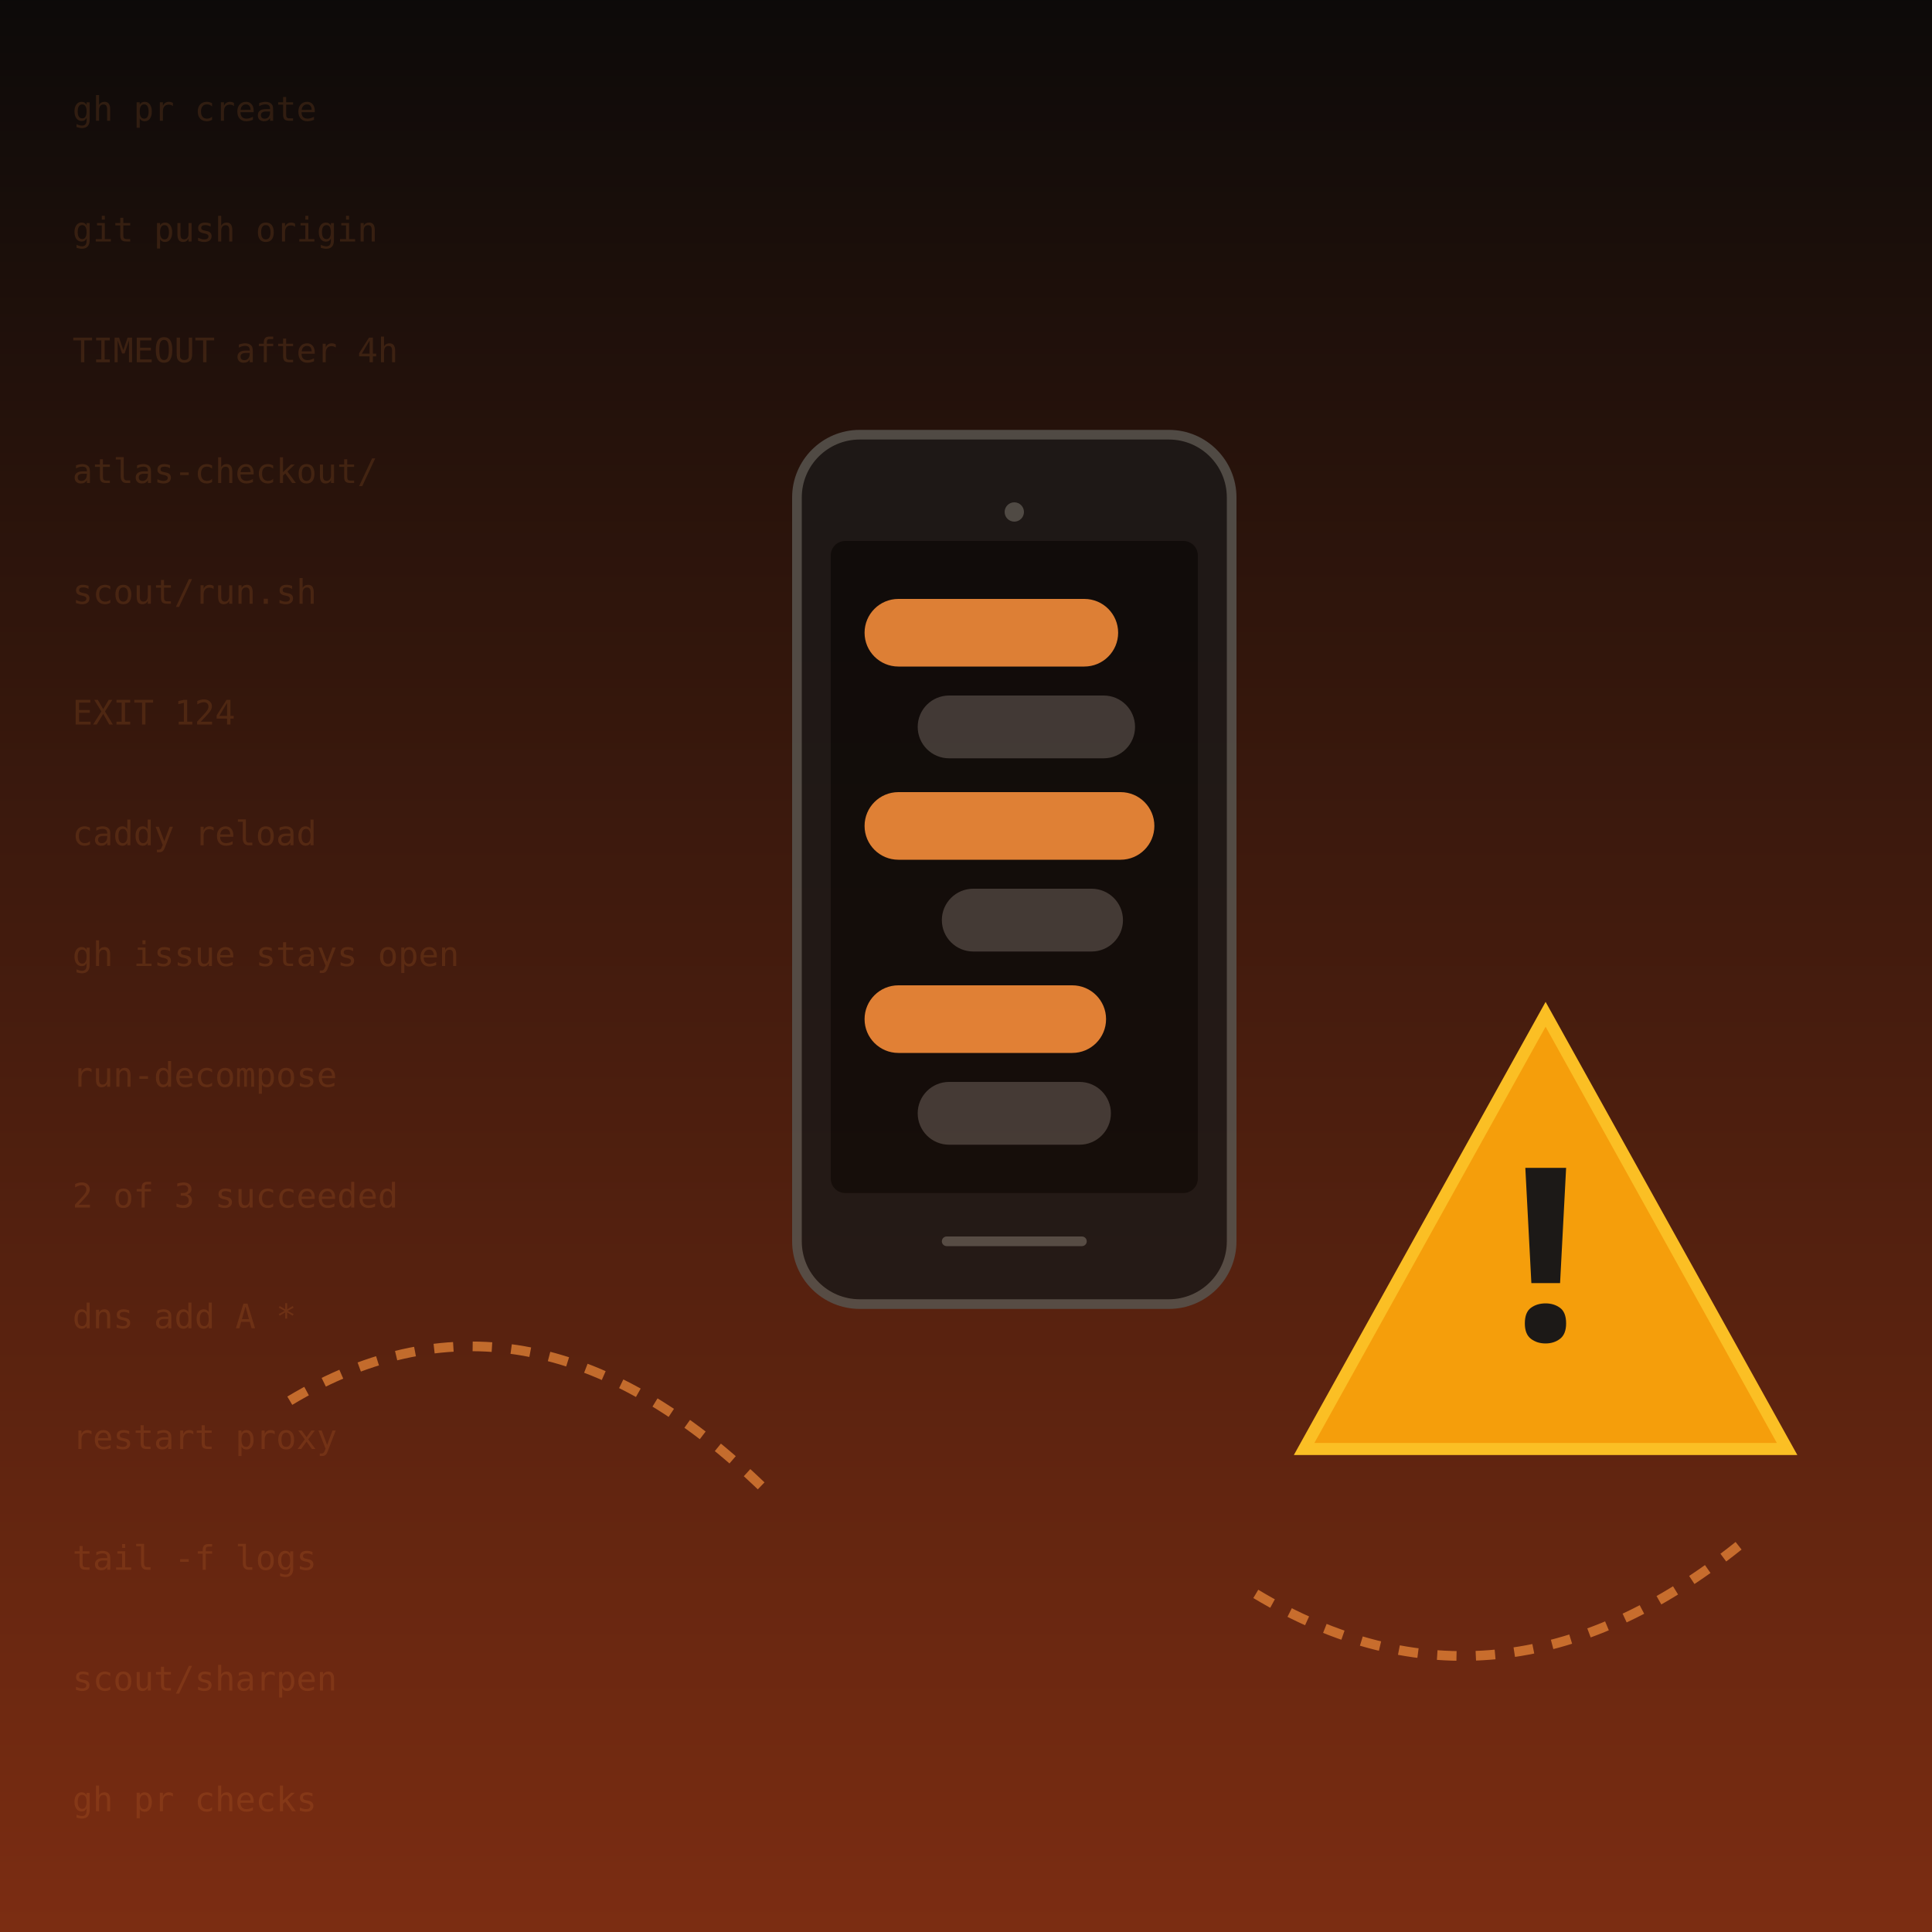
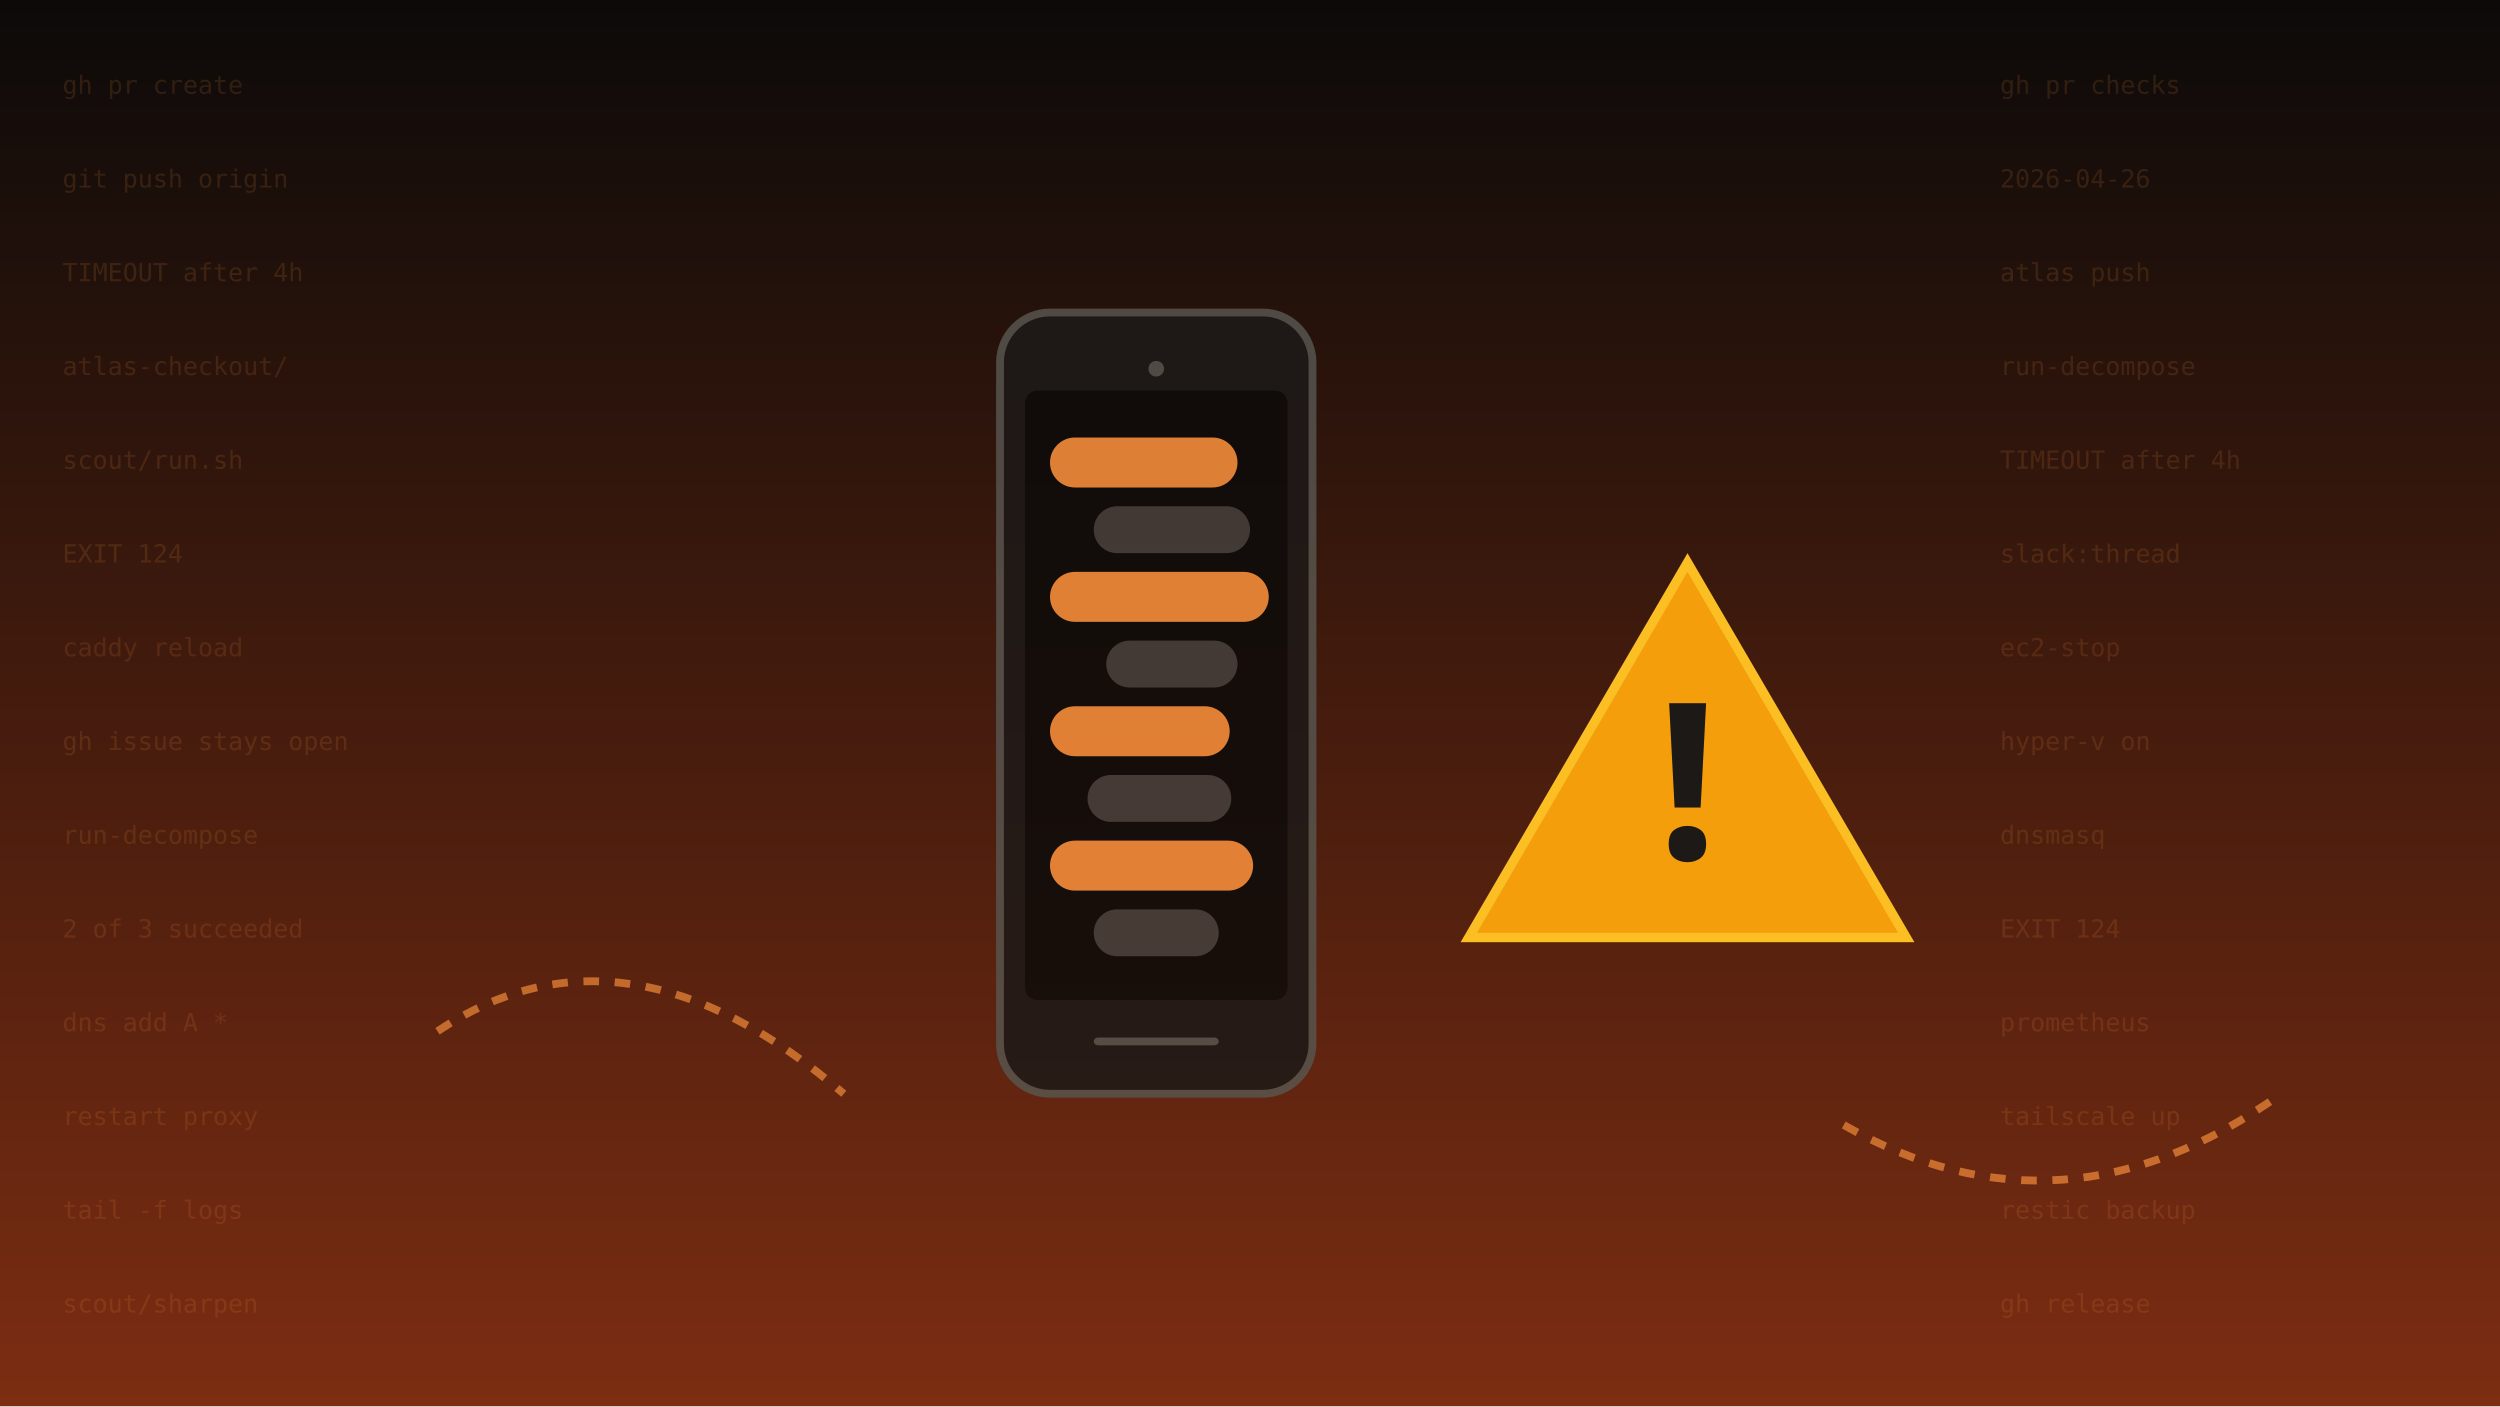
- <svg xmlns="http://www.w3.org/2000/svg" viewBox="0 0 800 800" preserveAspectRatio="xMidYMid slice">
+ <svg xmlns="http://www.w3.org/2000/svg" viewBox="0 0 1600 900" preserveAspectRatio="xMidYMid slice">
  <defs>
    <linearGradient id="bg" x1="0" y1="0" x2="0" y2="1">
      <stop offset="0" stop-color="#0c0a09" />
      <stop offset="1" stop-color="#7c2d12" />
    </linearGradient>
  </defs>
-   <rect width="800" height="800" fill="url(#bg)" />
-   <g fill="#fb923c" opacity="0.13" font-family="ui-monospace, monospace" font-size="14">
-     <text x="30" y="50">gh pr create</text>
-     <text x="30" y="100">git push origin</text>
-     <text x="30" y="150">TIMEOUT after 4h</text>
-     <text x="30" y="200">atlas-checkout/</text>
-     <text x="30" y="250">scout/run.sh</text>
-     <text x="30" y="300">EXIT 124</text>
-     <text x="30" y="350">caddy reload</text>
-     <text x="30" y="400">gh issue stays open</text>
-     <text x="30" y="450">run-decompose</text>
-     <text x="30" y="500">2 of 3 succeeded</text>
-     <text x="30" y="550">dns add A *</text>
-     <text x="30" y="600">restart proxy</text>
-     <text x="30" y="650">tail -f logs</text>
-     <text x="30" y="700">scout/sharpen</text>
-     <text x="30" y="750">gh pr checks</text>
+   <rect width="1600" height="900" fill="url(#bg)" />
+   <g fill="#fb923c" opacity="0.14" font-family="ui-monospace, monospace" font-size="16">
+     <text x="40" y="60">gh pr create</text>
+     <text x="40" y="120">git push origin</text>
+     <text x="40" y="180">TIMEOUT after 4h</text>
+     <text x="40" y="240">atlas-checkout/</text>
+     <text x="40" y="300">scout/run.sh</text>
+     <text x="40" y="360">EXIT 124</text>
+     <text x="40" y="420">caddy reload</text>
+     <text x="40" y="480">gh issue stays open</text>
+     <text x="40" y="540">run-decompose</text>
+     <text x="40" y="600">2 of 3 succeeded</text>
+     <text x="40" y="660">dns add A *</text>
+     <text x="40" y="720">restart proxy</text>
+     <text x="40" y="780">tail -f logs</text>
+     <text x="40" y="840">scout/sharpen</text>
+     <text x="1280" y="60">gh pr checks</text>
+     <text x="1280" y="120">2026-04-26</text>
+     <text x="1280" y="180">atlas push</text>
+     <text x="1280" y="240">run-decompose</text>
+     <text x="1280" y="300">TIMEOUT after 4h</text>
+     <text x="1280" y="360">slack:thread</text>
+     <text x="1280" y="420">ec2-stop</text>
+     <text x="1280" y="480">hyper-v on</text>
+     <text x="1280" y="540">dnsmasq</text>
+     <text x="1280" y="600">EXIT 124</text>
+     <text x="1280" y="660">prometheus</text>
+     <text x="1280" y="720">tailscale up</text>
+     <text x="1280" y="780">restic backup</text>
+     <text x="1280" y="840">gh release</text>
  </g>
-   <g transform="translate(330,180)" opacity="0.85">
-     <rect width="180" height="360" rx="26" fill="#1c1917" stroke="#57534e" stroke-width="4" />
-     <rect x="14" y="44" width="152" height="270" rx="6" fill="#0c0a09" />
-     <rect x="28" y="68" width="105" height="28" rx="14" fill="#fb923c" />
-     <rect x="50" y="108" width="90" height="26" rx="13" fill="#44403c" />
-     <rect x="28" y="148" width="120" height="28" rx="14" fill="#fb923c" />
-     <rect x="60" y="188" width="75" height="26" rx="13" fill="#44403c" />
-     <rect x="28" y="228" width="100" height="28" rx="14" fill="#fb923c" />
-     <rect x="50" y="268" width="80" height="26" rx="13" fill="#44403c" />
-     <circle cx="90" cy="32" r="4" fill="#57534e" />
-     <rect x="60" y="332" width="60" height="4" rx="2" fill="#57534e" />
+   <g transform="translate(640,200)" opacity="0.85">
+     <rect width="200" height="500" rx="32" fill="#1c1917" stroke="#57534e" stroke-width="5" />
+     <rect x="16" y="50" width="168" height="390" rx="8" fill="#0c0a09" />
+     <rect x="32" y="80" width="120" height="32" rx="16" fill="#fb923c" />
+     <rect x="60" y="124" width="100" height="30" rx="15" fill="#44403c" />
+     <rect x="32" y="166" width="140" height="32" rx="16" fill="#fb923c" />
+     <rect x="68" y="210" width="84" height="30" rx="15" fill="#44403c" />
+     <rect x="32" y="252" width="115" height="32" rx="16" fill="#fb923c" />
+     <rect x="56" y="296" width="92" height="30" rx="15" fill="#44403c" />
+     <rect x="32" y="338" width="130" height="32" rx="16" fill="#fb923c" />
+     <rect x="60" y="382" width="80" height="30" rx="15" fill="#44403c" />
+     <circle cx="100" cy="36" r="5" fill="#57534e" />
+     <rect x="60" y="464" width="80" height="5" rx="3" fill="#57534e" />
  </g>
-   <g transform="translate(540,420)">
-     <polygon points="100,0 200,180 0,180" fill="#f59e0b" stroke="#fbbf24" stroke-width="5" />
-     <text x="100" y="135" text-anchor="middle" fill="#1c1917" font-family="ui-sans-serif, system-ui" font-weight="800" font-size="100">!</text>
+   <g transform="translate(940,360)">
+     <polygon points="140,0 280,240 0,240" fill="#f59e0b" stroke="#fbbf24" stroke-width="6" />
+     <text x="140" y="190" text-anchor="middle" fill="#1c1917" font-family="ui-sans-serif, system-ui" font-weight="800" font-size="140">!</text>
  </g>
-   <g stroke="#fb923c" stroke-width="4" fill="none" opacity="0.65" stroke-dasharray="8 8">
-     <path d="M120 580 Q220 520 320 620" />
-     <path d="M520 660 Q620 720 720 640" />
+   <g stroke="#fb923c" stroke-width="5" fill="none" opacity="0.65" stroke-dasharray="10 10">
+     <path d="M280 660 Q400 580 540 700" />
+     <path d="M1180 720 Q1320 800 1460 700" />
  </g>
</svg>
